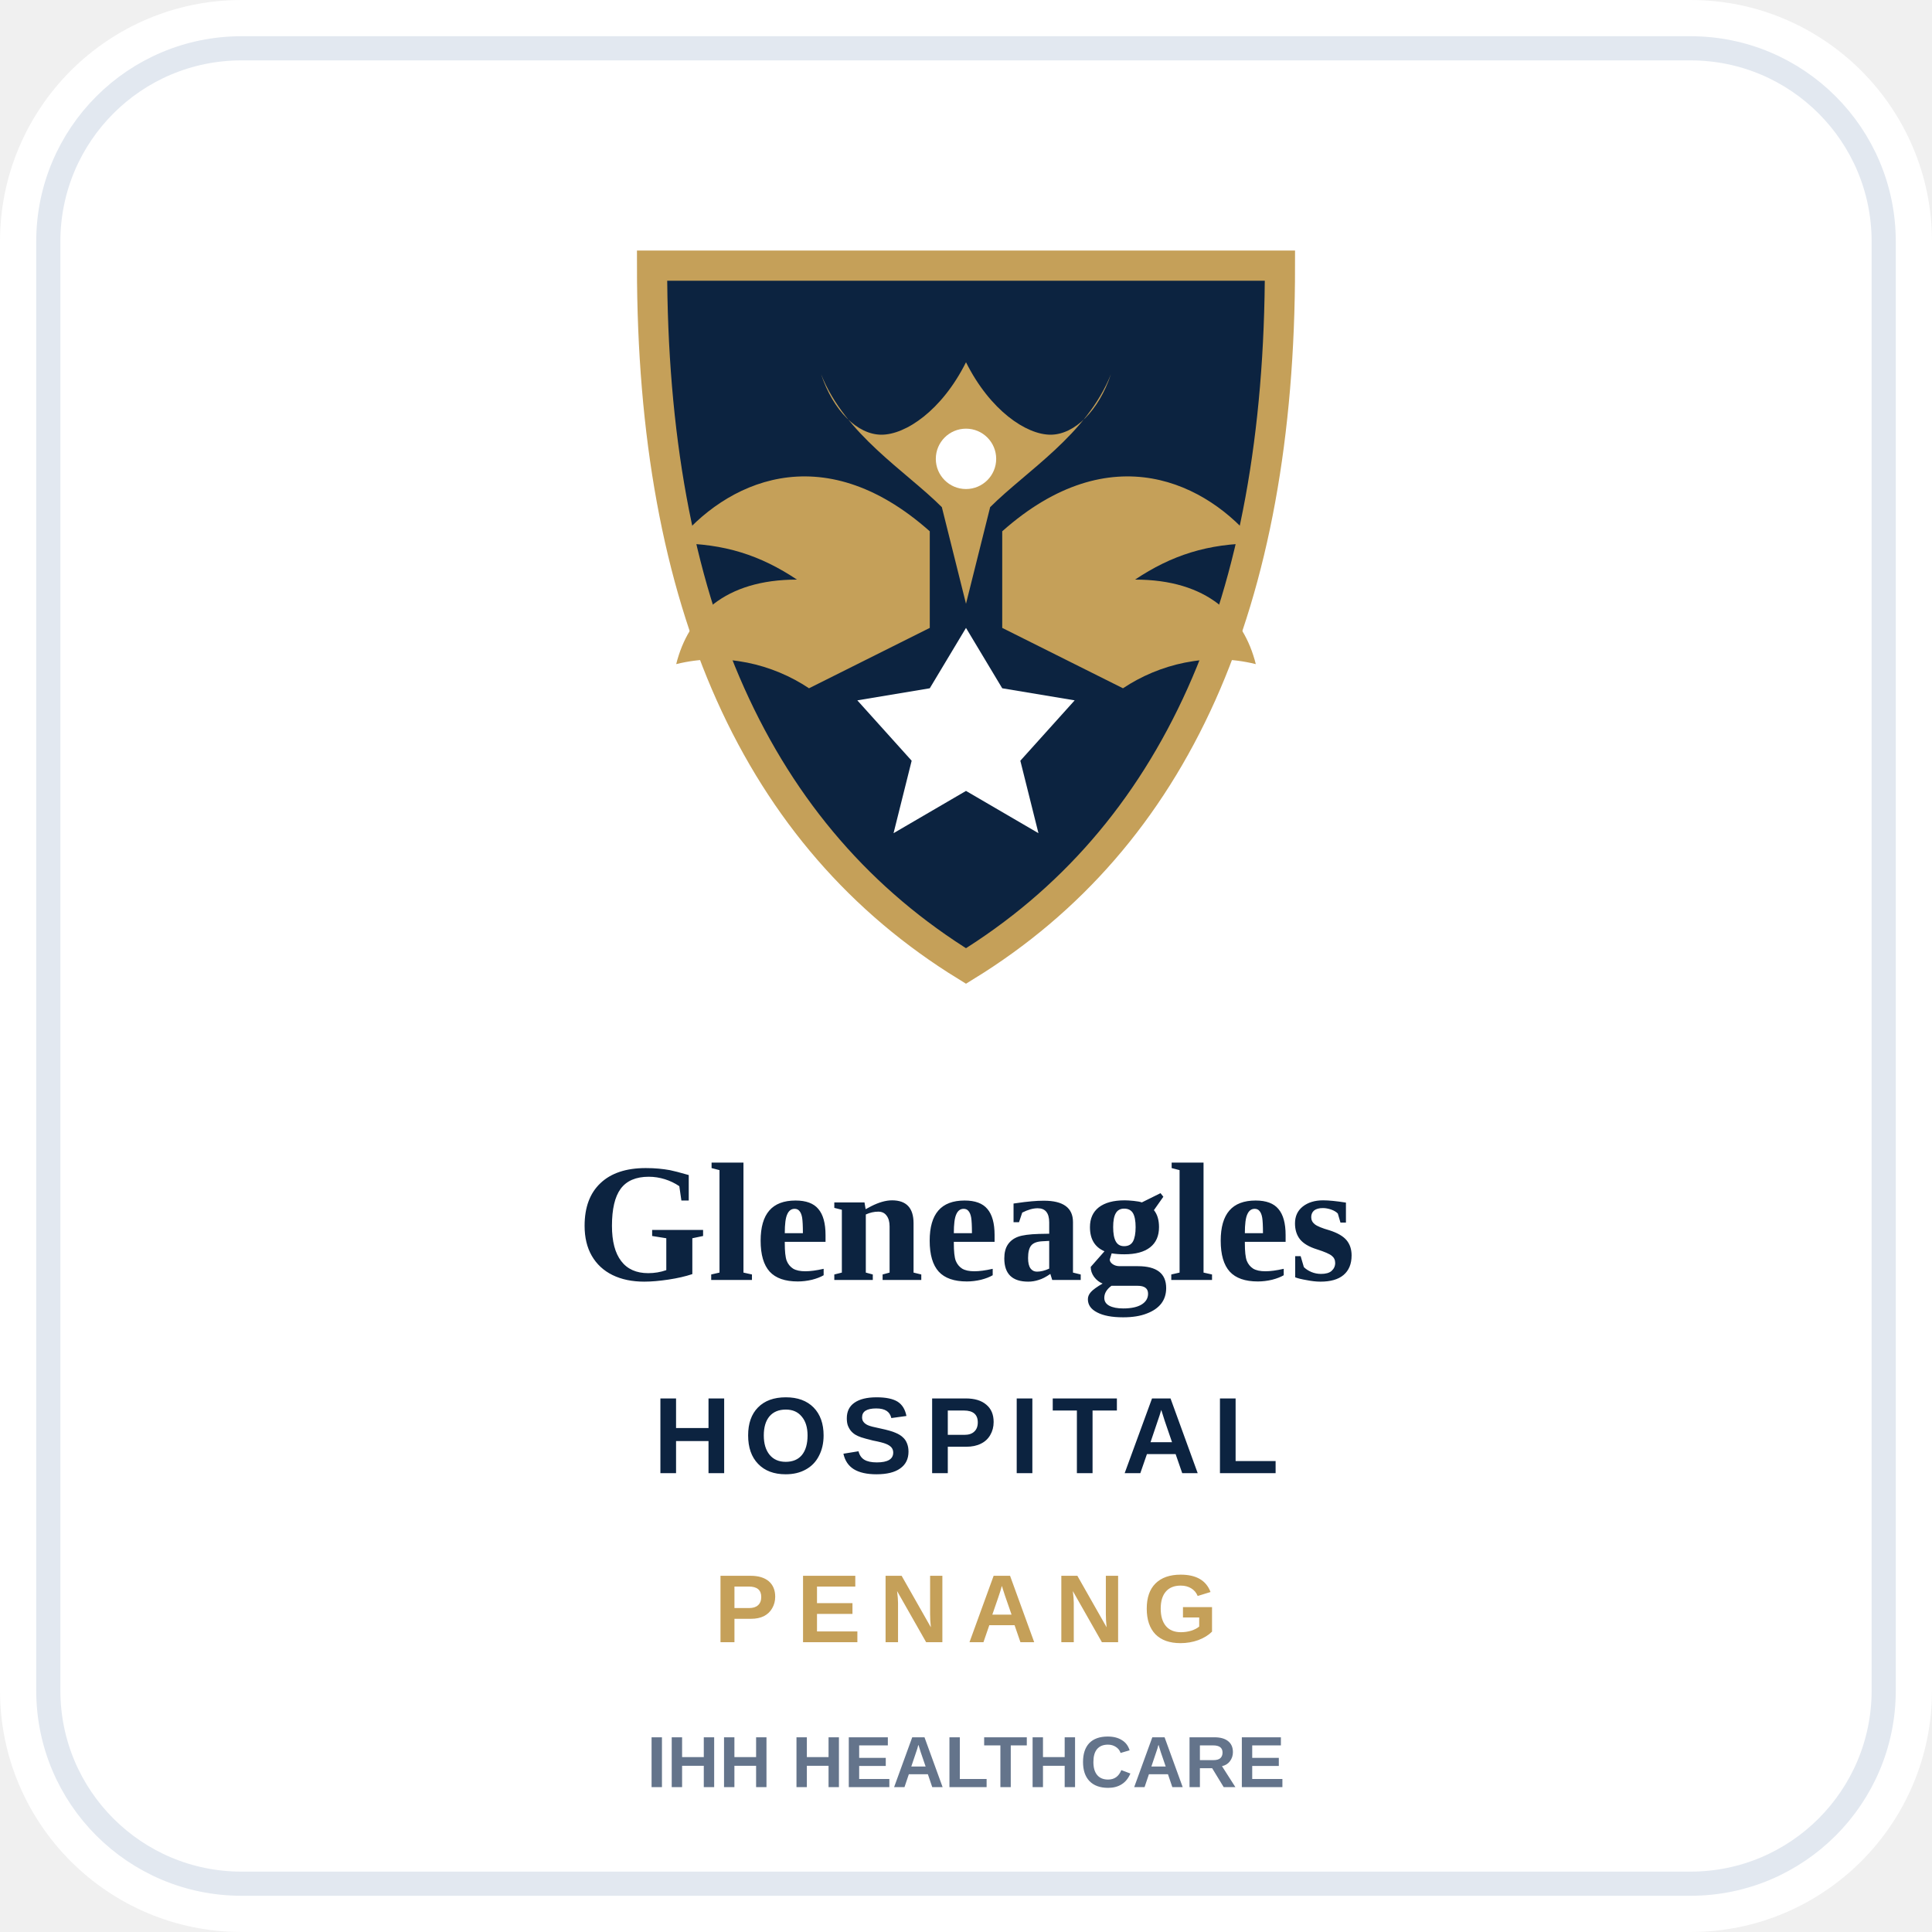
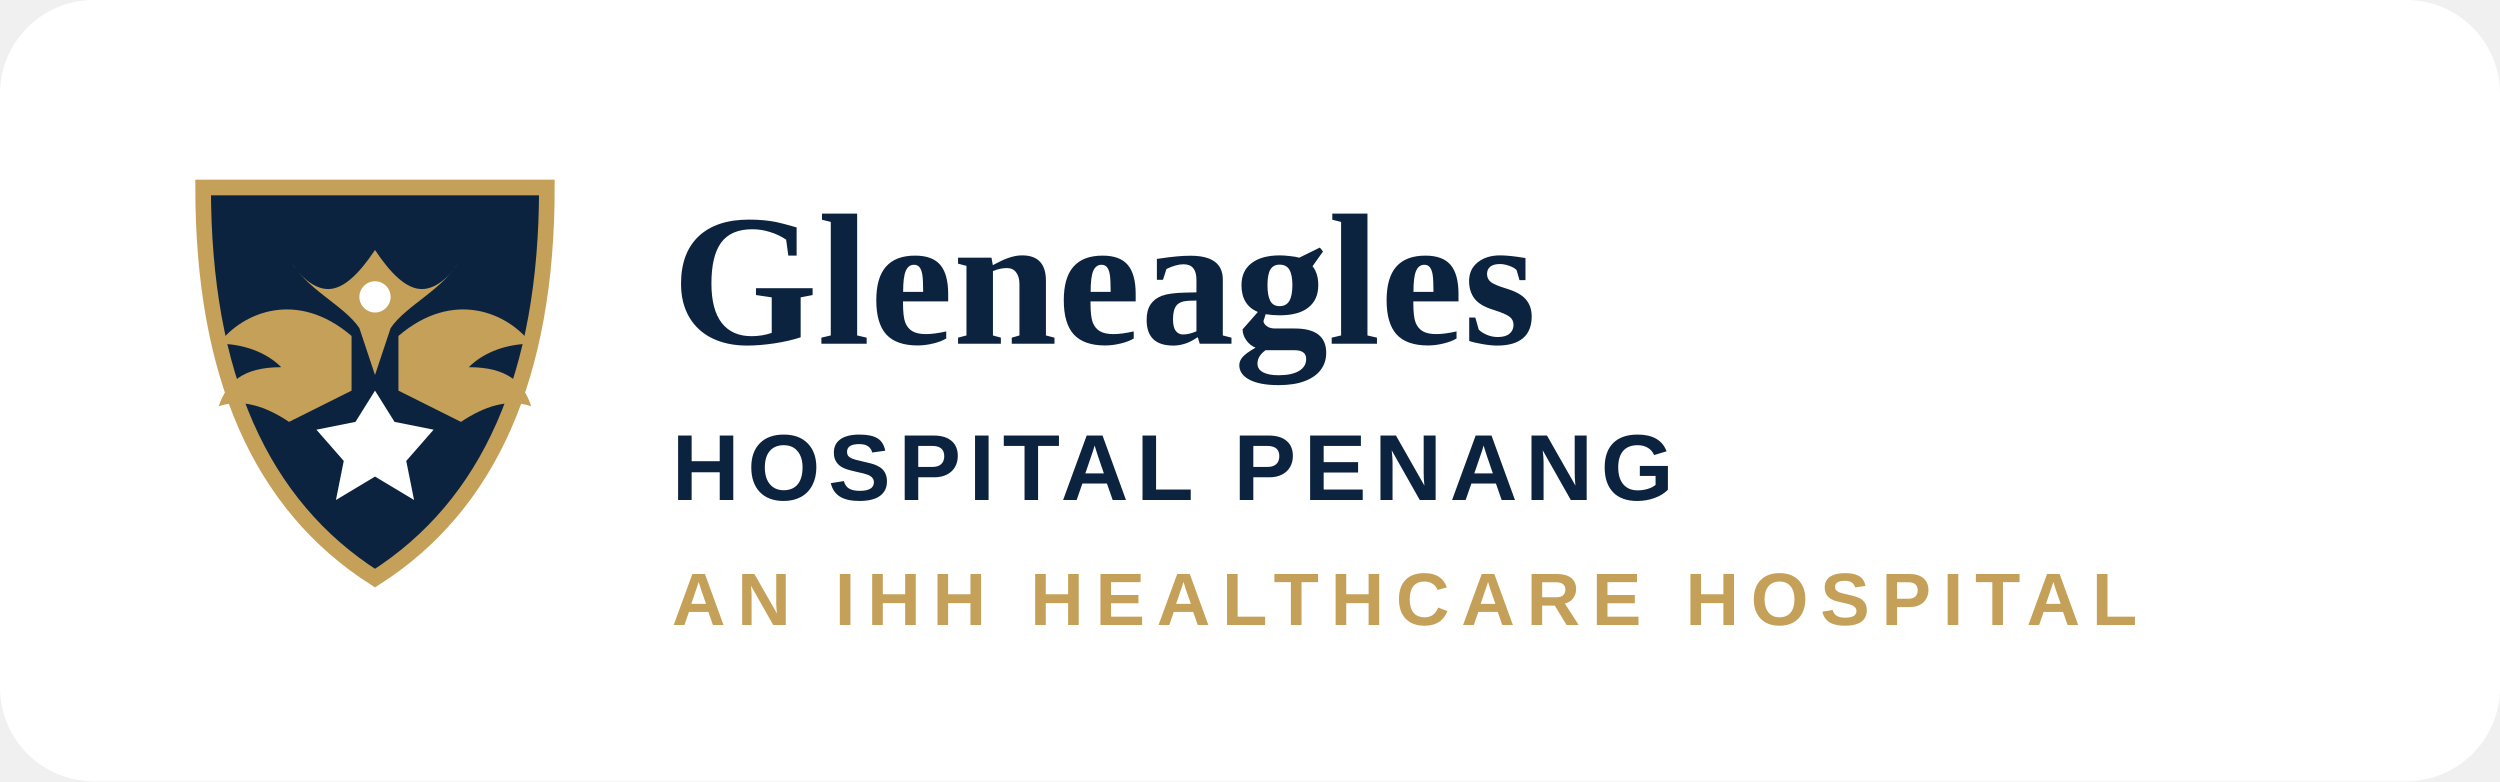
- <svg xmlns="http://www.w3.org/2000/svg" viewBox="0 0 160 160" width="160" height="160">
-   <rect width="160" height="160" rx="20" fill="#FFFFFF" />
-   <rect x="4" y="4" width="152" height="152" rx="16" fill="none" stroke="#E2E8F0" stroke-width="2" />
-   <g transform="translate(80, 52)">
-     <path d="M -26 -30 L 26 -30 Q 26 12 0 28 Q -26 12 -26 -30 Z" fill="#0C2340" stroke="#C5A059" stroke-width="2.5" />
-     <path d="M 0 -22 C 2 -18, 5 -16, 7 -16 C 9 -16, 11 -18, 12 -21 C 10 -16, 5 -13, 2 -10 L 0 -2 L -2 -10 C -5 -13, -10 -16, -12 -21 C -11 -18, -9 -16, -7 -16 C -5 -16, -2 -18, 0 -22 Z" fill="#C5A059" />
-     <circle cx="0" cy="-14" r="2.5" fill="#FFFFFF" />
-     <path d="M -3 -8 C -12 -16, -20 -12, -24 -7 C -20 -7, -17 -6, -14 -4 C -20 -4, -23 -1, -24 3 C -20 2, -16 3, -13 5 L -3 0 Z" fill="#C5A059" />
-     <path d="M 3 -8 C 12 -16, 20 -12, 24 -7 C 20 -7, 17 -6, 14 -4 C 20 -4, 23 -1, 24 3 C 20 2, 16 3, 13 5 L 3 0 Z" fill="#C5A059" />
-     <path d="M 0 0 L 3 5 L 9 6 L 4.5 11 L 6 17 L 0 13.5 L -6 17 L -4.5 11 L -9 6 L -3 5 Z" fill="#FFFFFF" />
+ <svg xmlns="http://www.w3.org/2000/svg" viewBox="0 0 320 100" width="320" height="100">
+   <rect width="320" height="100" rx="12" fill="#FFFFFF" />
+   <g transform="translate(48, 50)">
+     <path d="M -22 -26 L 22 -26 Q 22 10 0 24 Q -22 10 -22 -26 Z" fill="#0C2340" stroke="#C5A059" stroke-width="2" />
+     <path d="M 0 -18 C 2 -15, 4 -13, 6 -13 C 8 -13, 10 -15, 11 -17 C 9 -13, 4 -11, 2 -8 L 0 -2 L -2 -8 C -4 -11, -9 -13, -11 -17 C -10 -15, -8 -13, -6 -13 C -4 -13, -2 -15, 0 -18 Z" fill="#C5A059" />
+     <circle cx="0" cy="-12" r="2" fill="#FFFFFF" />
+     <path d="M -3 -7 C -10 -13, -17 -10, -20 -6 C -17 -6, -14 -5, -12 -3 C -17 -3, -19 -1, -20 2 C -17 1, -14 2, -11 4 L -3 0 Z" fill="#C5A059" />
+     <path d="M 3 -7 C 10 -13, 17 -10, 20 -6 C 17 -6, 14 -5, 12 -3 C 17 -3, 19 -1, 20 2 C 17 1, 14 2, 11 4 L 3 0 Z" fill="#C5A059" />
+     <path d="M 0 0 L 2.5 4 L 7.5 5 L 4 9 L 5 14 L 0 11 L -5 14 L -4 9 L -7.5 5 L -2.5 4 Z" fill="#FFFFFF" />
  </g>
-   <text x="80" y="106" font-family="'Times New Roman', Georgia, serif" font-size="14" font-weight="bold" fill="#0C2340" text-anchor="middle">Gleneagles</text>
-   <text x="80" y="122" font-family="Arial, sans-serif" font-size="9" font-weight="800" fill="#0C2340" text-anchor="middle" letter-spacing="1">HOSPITAL</text>
-   <text x="80" y="136" font-family="Arial, sans-serif" font-size="8" font-weight="900" fill="#C5A059" text-anchor="middle" letter-spacing="1.5">PENANG</text>
-   <text x="80" y="148" font-family="Arial, sans-serif" font-size="6" font-weight="600" fill="#64748B" text-anchor="middle">IHH HEALTHCARE</text>
+   <text x="86" y="44" font-family="'Times New Roman', Georgia, serif" font-size="24" font-weight="bold" fill="#0C2340">Gleneagles</text>
+   <text x="86" y="64" font-family="Arial, sans-serif" font-size="12" font-weight="800" fill="#0C2340" letter-spacing="1">HOSPITAL PENANG</text>
+   <text x="86" y="80" font-family="Arial, sans-serif" font-size="9.5" font-weight="700" fill="#C5A059" letter-spacing="1.5">AN IHH HEALTHCARE HOSPITAL</text>
</svg>
